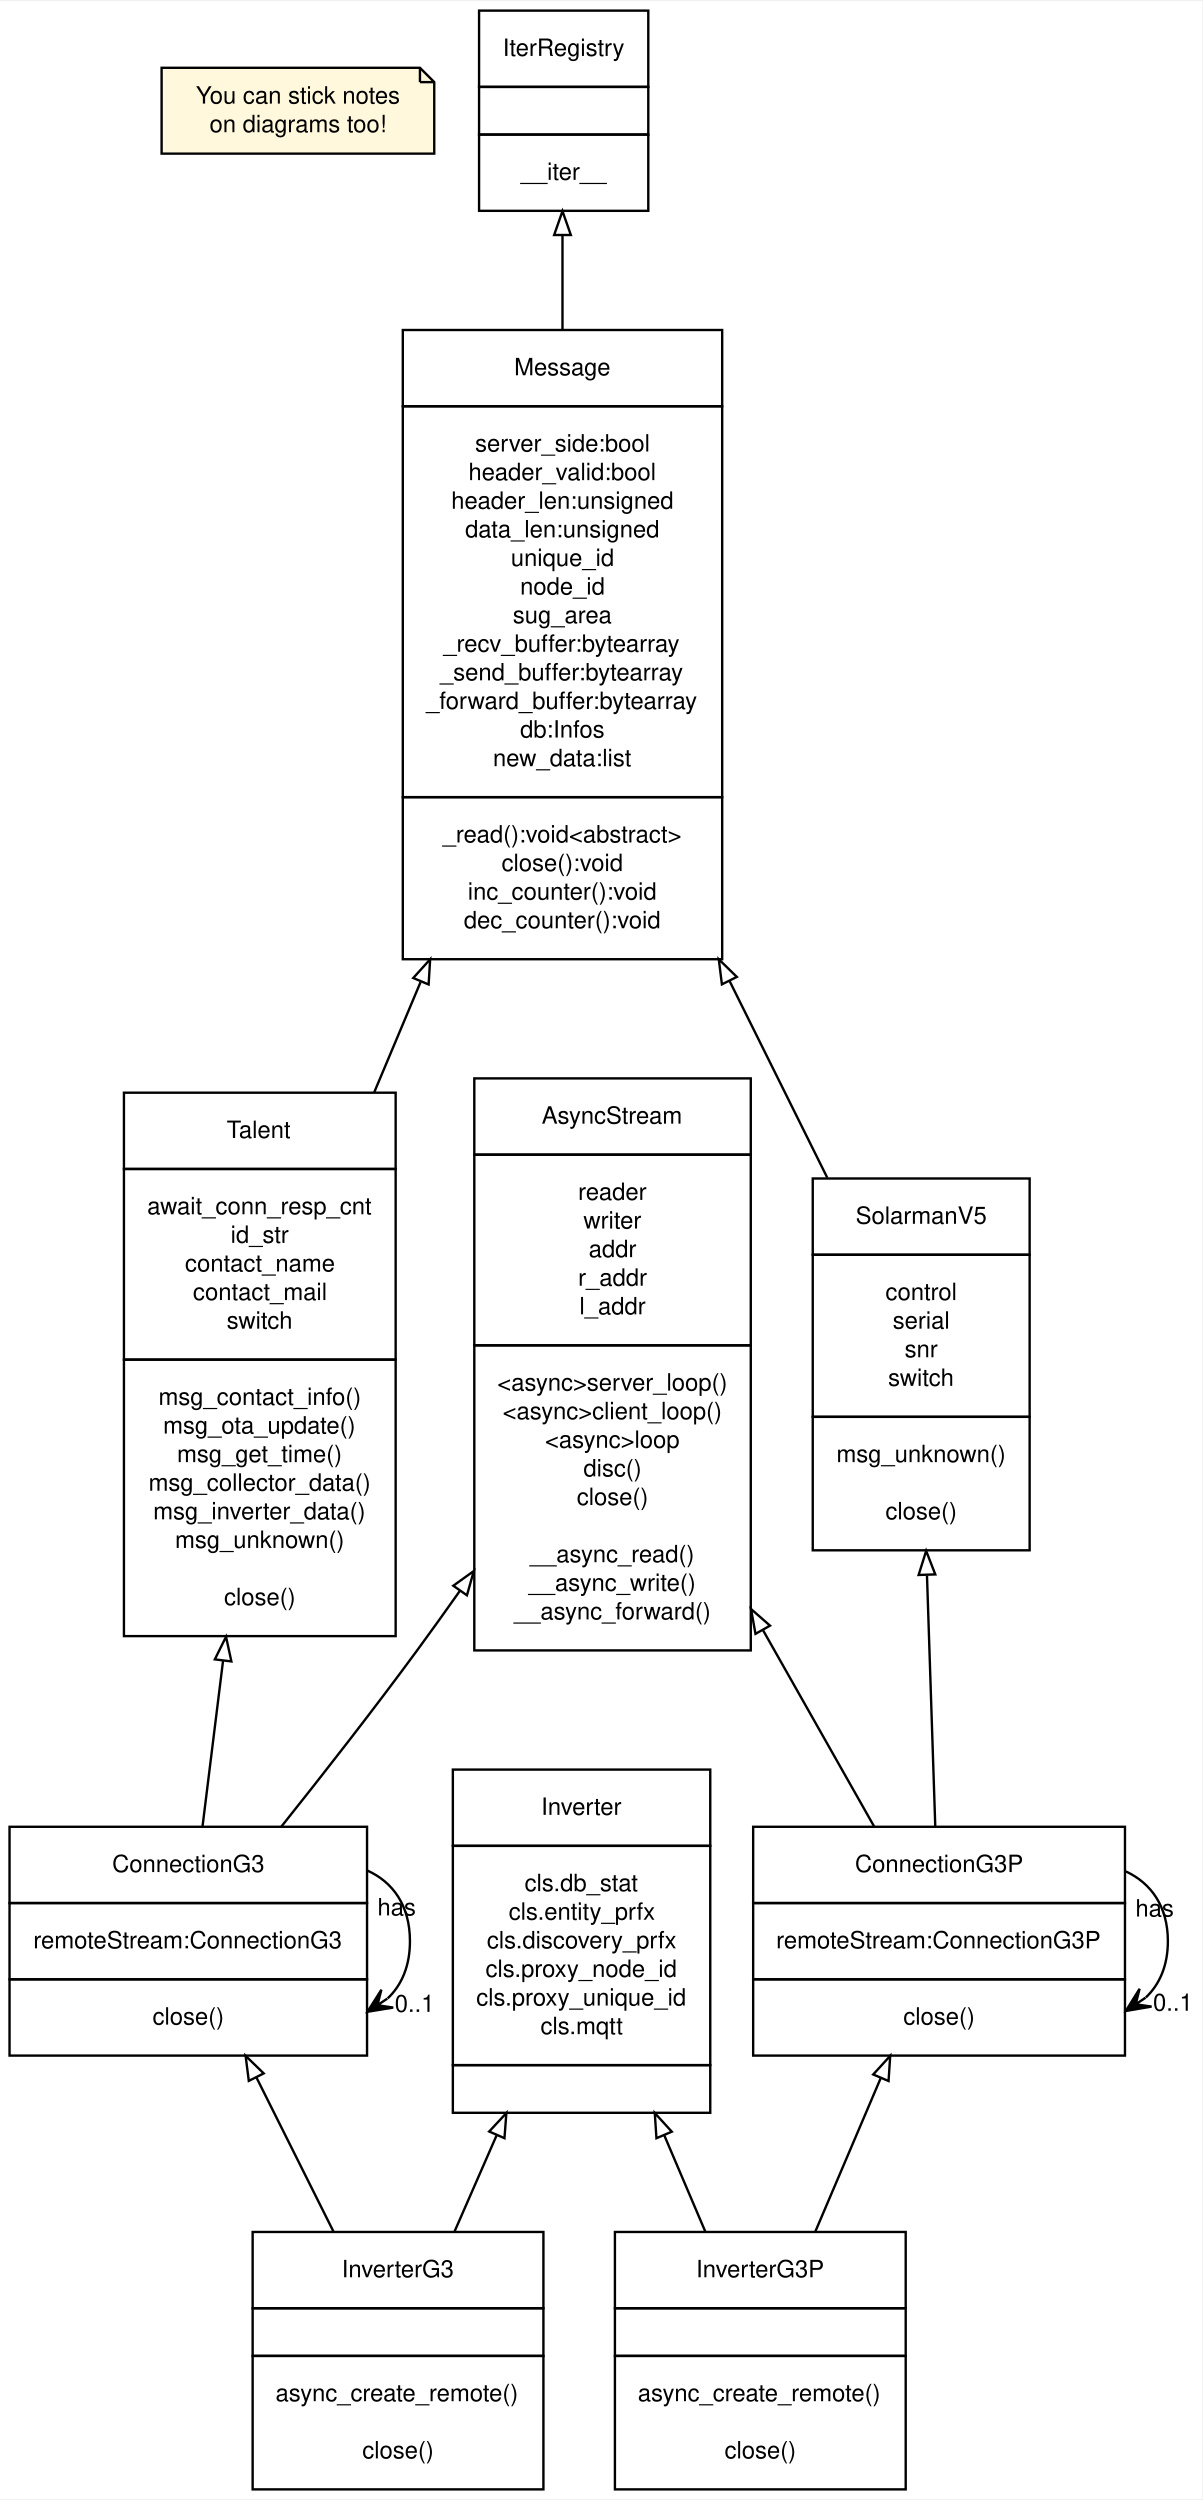
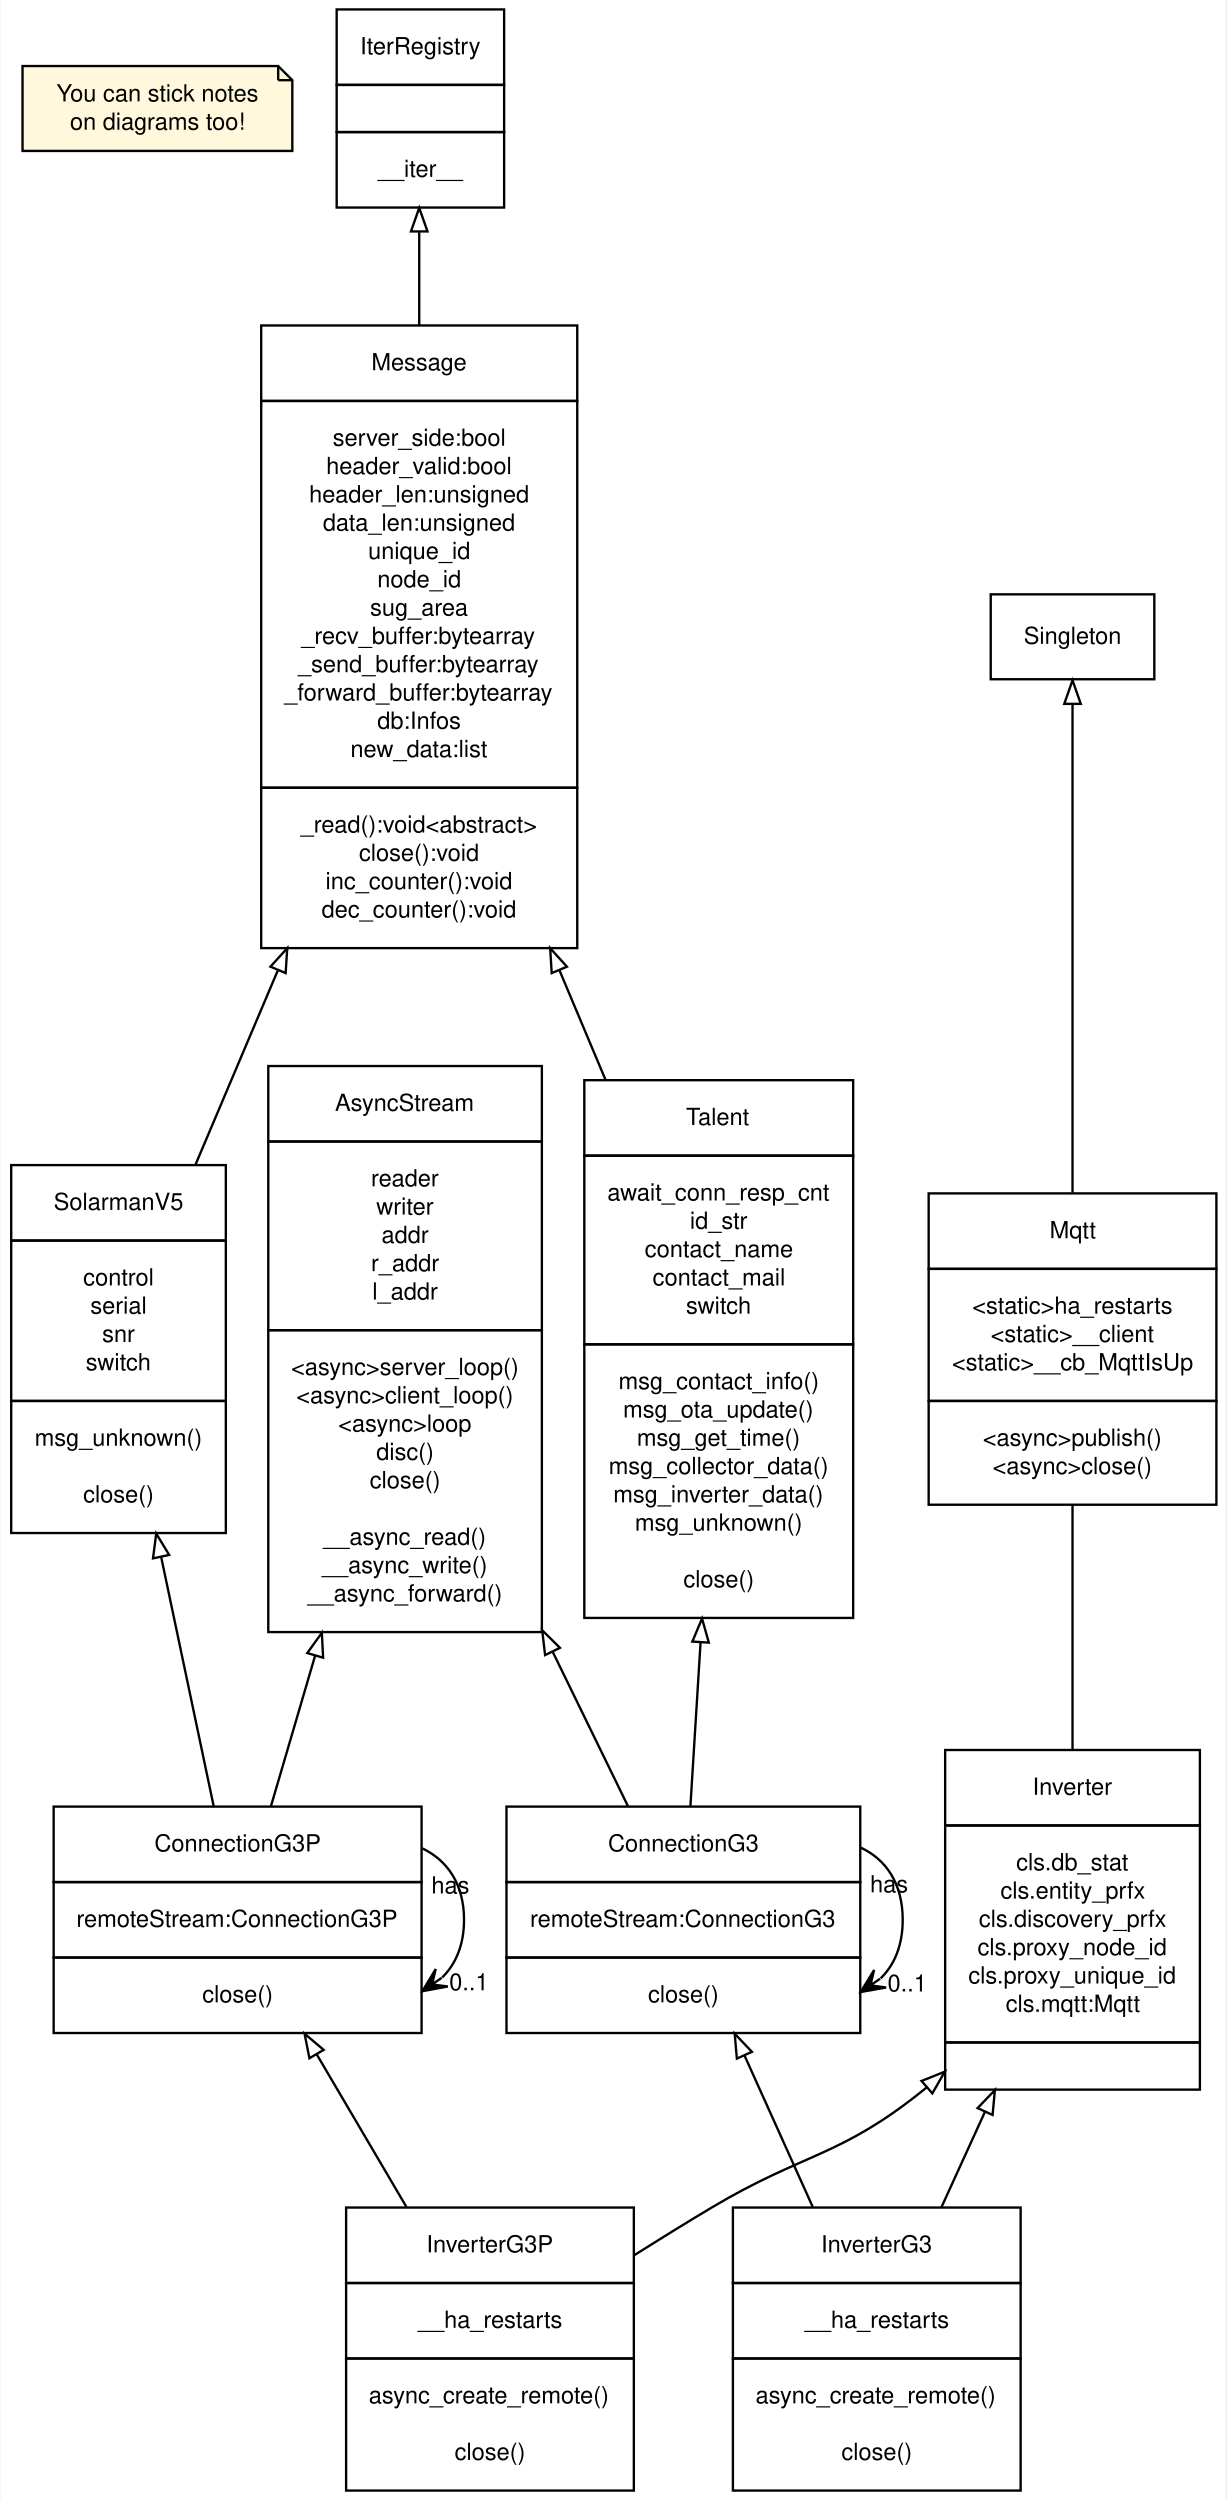
- <svg xmlns="http://www.w3.org/2000/svg" width="504pt" height="1048pt" viewBox="0.00 0.00 504.44 1048.00">
-   <g id="graph0" class="graph" transform="scale(1 1) rotate(0) translate(4 1044)">
-     <polygon fill="#ffffff" stroke="transparent" points="-4,4 -4,-1044 500.444,-1044 500.444,4 -4,4" />
+ <svg xmlns="http://www.w3.org/2000/svg" width="520pt" height="1060pt" viewBox="0.00 0.00 519.50 1060.00">
+   <g id="graph0" class="graph" transform="scale(1 1) rotate(0) translate(4 1056)">
+     <polygon fill="#ffffff" stroke="transparent" points="-4,4 -4,-1056 515.5,-1056 515.5,4 -4,4" />
    <g id="node1" class="node">
-       <polygon fill="#fff8dc" stroke="#000000" points="172.196,-1016 63.804,-1016 63.804,-980 178.196,-980 178.196,-1010 172.196,-1016" />
-       <polyline fill="none" stroke="#000000" points="172.196,-1016 172.196,-1010 " />
-       <polyline fill="none" stroke="#000000" points="178.196,-1010 172.196,-1010 " />
-       <text text-anchor="middle" x="121" y="-1001" font-family="Helvetica,sans-Serif" font-size="10.00" fill="#000000">You can stick notes</text>
-       <text text-anchor="middle" x="121" y="-989" font-family="Helvetica,sans-Serif" font-size="10.00" fill="#000000">on diagrams too!</text>
+       <polygon fill="#fff8dc" stroke="#000000" points="113.696,-1028 5.304,-1028 5.304,-992 119.696,-992 119.696,-1022 113.696,-1028" />
+       <polyline fill="none" stroke="#000000" points="113.696,-1028 113.696,-1022 " />
+       <polyline fill="none" stroke="#000000" points="119.696,-1022 113.696,-1022 " />
+       <text text-anchor="middle" x="62.5" y="-1013" font-family="Helvetica,sans-Serif" font-size="10.00" fill="#000000">You can stick notes</text>
+       <text text-anchor="middle" x="62.5" y="-1001" font-family="Helvetica,sans-Serif" font-size="10.00" fill="#000000">on diagrams too!</text>
    </g>
    <g id="node2" class="node">
-       <polygon fill="none" stroke="#000000" points="197,-1008 197,-1040 268,-1040 268,-1008 197,-1008" />
-       <text text-anchor="start" x="206.945" y="-1021" font-family="Helvetica,sans-Serif" font-size="10.00" fill="#000000">IterRegistry</text>
-       <polygon fill="none" stroke="#000000" points="197,-988 197,-1008 268,-1008 268,-988 197,-988" />
-       <polygon fill="none" stroke="#000000" points="197,-956 197,-988 268,-988 268,-956 197,-956" />
-       <text text-anchor="start" x="214.439" y="-969" font-family="Helvetica,sans-Serif" font-size="10.00" fill="#000000">__iter__</text>
+       <polygon fill="none" stroke="#000000" points="485.182,-804 415.818,-804 415.818,-768 485.182,-768 485.182,-804" />
+       <text text-anchor="middle" x="450.5" y="-783" font-family="Helvetica,sans-Serif" font-size="10.00" fill="#000000">Singleton</text>
    </g>
    <g id="node3" class="node">
-       <polygon fill="none" stroke="#000000" points="165,-874 165,-906 299,-906 299,-874 165,-874" />
-       <text text-anchor="start" x="211.718" y="-887" font-family="Helvetica,sans-Serif" font-size="10.00" fill="#000000">Message</text>
-       <polygon fill="none" stroke="#000000" points="165,-710 165,-874 299,-874 299,-710 165,-710" />
-       <text text-anchor="start" x="195.327" y="-855" font-family="Helvetica,sans-Serif" font-size="10.00" fill="#000000">server_side:bool</text>
-       <text text-anchor="start" x="192.543" y="-843" font-family="Helvetica,sans-Serif" font-size="10.00" fill="#000000">header_valid:bool</text>
-       <text text-anchor="start" x="185.314" y="-831" font-family="Helvetica,sans-Serif" font-size="10.00" fill="#000000">header_len:unsigned</text>
-       <text text-anchor="start" x="191.148" y="-819" font-family="Helvetica,sans-Serif" font-size="10.00" fill="#000000">data_len:unsigned</text>
-       <text text-anchor="start" x="210.325" y="-807" font-family="Helvetica,sans-Serif" font-size="10.00" fill="#000000">unique_id</text>
-       <text text-anchor="start" x="214.214" y="-795" font-family="Helvetica,sans-Serif" font-size="10.00" fill="#000000">node_id</text>
-       <text text-anchor="start" x="211.159" y="-783" font-family="Helvetica,sans-Serif" font-size="10.00" fill="#000000">sug_area</text>
-       <text text-anchor="start" x="181.989" y="-771" font-family="Helvetica,sans-Serif" font-size="10.00" fill="#000000">_recv_buffer:bytearray</text>
-       <text text-anchor="start" x="180.595" y="-759" font-family="Helvetica,sans-Serif" font-size="10.00" fill="#000000">_send_buffer:bytearray</text>
-       <text text-anchor="start" x="174.767" y="-747" font-family="Helvetica,sans-Serif" font-size="10.00" fill="#000000">_forward_buffer:bytearray</text>
-       <text text-anchor="start" x="214.214" y="-735" font-family="Helvetica,sans-Serif" font-size="10.00" fill="#000000">db:Infos</text>
-       <text text-anchor="start" x="202.826" y="-723" font-family="Helvetica,sans-Serif" font-size="10.00" fill="#000000">new_data:list</text>
-       <polygon fill="none" stroke="#000000" points="165,-642 165,-710 299,-710 299,-642 165,-642" />
-       <text text-anchor="start" x="181.709" y="-691" font-family="Helvetica,sans-Serif" font-size="10.00" fill="#000000">_read():void&lt;abstract&gt;</text>
-       <text text-anchor="start" x="206.445" y="-679" font-family="Helvetica,sans-Serif" font-size="10.00" fill="#000000">close():void</text>
-       <text text-anchor="start" x="192.273" y="-667" font-family="Helvetica,sans-Serif" font-size="10.00" fill="#000000">inc_counter():void</text>
-       <text text-anchor="start" x="190.602" y="-655" font-family="Helvetica,sans-Serif" font-size="10.00" fill="#000000">dec_counter():void</text>
+       <polygon fill="none" stroke="#000000" points="389.5,-518 389.5,-550 511.5,-550 511.5,-518 389.5,-518" />
+       <text text-anchor="start" x="440.777" y="-531" font-family="Helvetica,sans-Serif" font-size="10.00" fill="#000000">Mqtt</text>
+       <polygon fill="none" stroke="#000000" points="389.5,-462 389.5,-518 511.5,-518 511.5,-462 389.5,-462" />
+       <text text-anchor="start" x="407.988" y="-499" font-family="Helvetica,sans-Serif" font-size="10.00" fill="#000000">&lt;static&gt;ha_restarts</text>
+       <text text-anchor="start" x="415.767" y="-487" font-family="Helvetica,sans-Serif" font-size="10.00" fill="#000000">&lt;static&gt;__client</text>
+       <text text-anchor="start" x="399.373" y="-475" font-family="Helvetica,sans-Serif" font-size="10.00" fill="#000000">&lt;static&gt;__cb_MqttIsUp</text>
+       <polygon fill="none" stroke="#000000" points="389.5,-418 389.5,-462 511.5,-462 511.5,-418 389.5,-418" />
+       <text text-anchor="start" x="412.436" y="-443" font-family="Helvetica,sans-Serif" font-size="10.00" fill="#000000">&lt;async&gt;publish()</text>
+       <text text-anchor="start" x="416.604" y="-431" font-family="Helvetica,sans-Serif" font-size="10.00" fill="#000000">&lt;async&gt;close()</text>
    </g>
    <g id="edge1" class="edge">
-       <path fill="none" stroke="#000000" d="M232,-945.579C232,-933.462 232,-920.032 232,-906.176" />
-       <polygon fill="none" stroke="#000000" points="228.5,-945.867 232,-955.867 235.5,-945.867 228.5,-945.867" />
+       <path fill="none" stroke="#000000" d="M450.5,-757.463C450.5,-710.329 450.5,-615.001 450.5,-550.315" />
+       <polygon fill="none" stroke="#000000" points="447,-757.563 450.5,-767.563 454,-757.563 447,-757.563" />
+     </g>
+     <g id="node11" class="node">
+       <polygon fill="none" stroke="#000000" points="396.5,-282 396.5,-314 504.5,-314 504.5,-282 396.5,-282" />
+       <text text-anchor="start" x="433.553" y="-295" font-family="Helvetica,sans-Serif" font-size="10.00" fill="#000000">Inverter</text>
+       <polygon fill="none" stroke="#000000" points="396.5,-190 396.5,-282 504.5,-282 504.5,-190 396.5,-190" />
+       <text text-anchor="start" x="426.604" y="-263" font-family="Helvetica,sans-Serif" font-size="10.00" fill="#000000">cls.db_stat</text>
+       <text text-anchor="start" x="419.94" y="-251" font-family="Helvetica,sans-Serif" font-size="10.00" fill="#000000">cls.entity_prfx</text>
+       <text text-anchor="start" x="410.776" y="-239" font-family="Helvetica,sans-Serif" font-size="10.00" fill="#000000">cls.discovery_prfx</text>
+       <text text-anchor="start" x="410.212" y="-227" font-family="Helvetica,sans-Serif" font-size="10.00" fill="#000000">cls.proxy_node_id</text>
+       <text text-anchor="start" x="406.322" y="-215" font-family="Helvetica,sans-Serif" font-size="10.00" fill="#000000">cls.proxy_unique_id</text>
+       <text text-anchor="start" x="422.166" y="-203" font-family="Helvetica,sans-Serif" font-size="10.00" fill="#000000">cls.mqtt:Mqtt</text>
+       <polygon fill="none" stroke="#000000" points="396.5,-170 396.5,-190 504.5,-190 504.5,-170 396.5,-170" />
+     </g>
+     <g id="edge11" class="edge">
+       <path fill="none" stroke="#000000" d="M450.5,-417.872C450.5,-385.825 450.5,-347.262 450.5,-314.423" />
    </g>
    <g id="node4" class="node">
-       <polygon fill="none" stroke="#000000" points="48,-554 48,-586 162,-586 162,-554 48,-554" />
-       <text text-anchor="start" x="91.108" y="-567" font-family="Helvetica,sans-Serif" font-size="10.00" fill="#000000">Talent</text>
-       <polygon fill="none" stroke="#000000" points="48,-474 48,-554 162,-554 162,-474 48,-474" />
-       <text text-anchor="start" x="57.763" y="-535" font-family="Helvetica,sans-Serif" font-size="10.00" fill="#000000">await_conn_resp_cnt</text>
-       <text text-anchor="start" x="92.778" y="-523" font-family="Helvetica,sans-Serif" font-size="10.00" fill="#000000">id_str</text>
-       <text text-anchor="start" x="73.6" y="-511" font-family="Helvetica,sans-Serif" font-size="10.00" fill="#000000">contact_name</text>
-       <text text-anchor="start" x="76.94" y="-499" font-family="Helvetica,sans-Serif" font-size="10.00" fill="#000000">contact_mail</text>
-       <text text-anchor="start" x="91.112" y="-487" font-family="Helvetica,sans-Serif" font-size="10.00" fill="#000000">switch</text>
-       <polygon fill="none" stroke="#000000" points="48,-358 48,-474 162,-474 162,-358 48,-358" />
-       <text text-anchor="start" x="62.492" y="-455" font-family="Helvetica,sans-Serif" font-size="10.00" fill="#000000">msg_contact_info()</text>
-       <text text-anchor="start" x="64.433" y="-443" font-family="Helvetica,sans-Serif" font-size="10.00" fill="#000000">msg_ota_update()</text>
-       <text text-anchor="start" x="70.276" y="-431" font-family="Helvetica,sans-Serif" font-size="10.00" fill="#000000">msg_get_time()</text>
-       <text text-anchor="start" x="58.328" y="-419" font-family="Helvetica,sans-Serif" font-size="10.00" fill="#000000">msg_collector_data()</text>
-       <text text-anchor="start" x="60.273" y="-407" font-family="Helvetica,sans-Serif" font-size="10.00" fill="#000000">msg_inverter_data()</text>
-       <text text-anchor="start" x="69.441" y="-395" font-family="Helvetica,sans-Serif" font-size="10.00" fill="#000000">msg_unknown()</text>
-       <text text-anchor="start" x="90.002" y="-371" font-family="Helvetica,sans-Serif" font-size="10.00" fill="#000000">close()</text>
+       <polygon fill="none" stroke="#000000" points="138.5,-1020 138.5,-1052 209.5,-1052 209.5,-1020 138.5,-1020" />
+       <text text-anchor="start" x="148.445" y="-1033" font-family="Helvetica,sans-Serif" font-size="10.00" fill="#000000">IterRegistry</text>
+       <polygon fill="none" stroke="#000000" points="138.5,-1000 138.5,-1020 209.5,-1020 209.5,-1000 138.5,-1000" />
+       <polygon fill="none" stroke="#000000" points="138.5,-968 138.5,-1000 209.5,-1000 209.5,-968 138.5,-968" />
+       <text text-anchor="start" x="155.939" y="-981" font-family="Helvetica,sans-Serif" font-size="10.00" fill="#000000">__iter__</text>
+     </g>
+     <g id="node5" class="node">
+       <polygon fill="none" stroke="#000000" points="106.5,-886 106.5,-918 240.5,-918 240.5,-886 106.5,-886" />
+       <text text-anchor="start" x="153.218" y="-899" font-family="Helvetica,sans-Serif" font-size="10.00" fill="#000000">Message</text>
+       <polygon fill="none" stroke="#000000" points="106.5,-722 106.5,-886 240.5,-886 240.5,-722 106.5,-722" />
+       <text text-anchor="start" x="136.827" y="-867" font-family="Helvetica,sans-Serif" font-size="10.00" fill="#000000">server_side:bool</text>
+       <text text-anchor="start" x="134.043" y="-855" font-family="Helvetica,sans-Serif" font-size="10.00" fill="#000000">header_valid:bool</text>
+       <text text-anchor="start" x="126.814" y="-843" font-family="Helvetica,sans-Serif" font-size="10.00" fill="#000000">header_len:unsigned</text>
+       <text text-anchor="start" x="132.648" y="-831" font-family="Helvetica,sans-Serif" font-size="10.00" fill="#000000">data_len:unsigned</text>
+       <text text-anchor="start" x="151.825" y="-819" font-family="Helvetica,sans-Serif" font-size="10.00" fill="#000000">unique_id</text>
+       <text text-anchor="start" x="155.714" y="-807" font-family="Helvetica,sans-Serif" font-size="10.00" fill="#000000">node_id</text>
+       <text text-anchor="start" x="152.659" y="-795" font-family="Helvetica,sans-Serif" font-size="10.00" fill="#000000">sug_area</text>
+       <text text-anchor="start" x="123.489" y="-783" font-family="Helvetica,sans-Serif" font-size="10.00" fill="#000000">_recv_buffer:bytearray</text>
+       <text text-anchor="start" x="122.094" y="-771" font-family="Helvetica,sans-Serif" font-size="10.00" fill="#000000">_send_buffer:bytearray</text>
+       <text text-anchor="start" x="116.266" y="-759" font-family="Helvetica,sans-Serif" font-size="10.00" fill="#000000">_forward_buffer:bytearray</text>
+       <text text-anchor="start" x="155.714" y="-747" font-family="Helvetica,sans-Serif" font-size="10.00" fill="#000000">db:Infos</text>
+       <text text-anchor="start" x="144.326" y="-735" font-family="Helvetica,sans-Serif" font-size="10.00" fill="#000000">new_data:list</text>
+       <polygon fill="none" stroke="#000000" points="106.5,-654 106.5,-722 240.5,-722 240.5,-654 106.5,-654" />
+       <text text-anchor="start" x="123.21" y="-703" font-family="Helvetica,sans-Serif" font-size="10.00" fill="#000000">_read():void&lt;abstract&gt;</text>
+       <text text-anchor="start" x="147.945" y="-691" font-family="Helvetica,sans-Serif" font-size="10.00" fill="#000000">close():void</text>
+       <text text-anchor="start" x="133.773" y="-679" font-family="Helvetica,sans-Serif" font-size="10.00" fill="#000000">inc_counter():void</text>
+       <text text-anchor="start" x="132.102" y="-667" font-family="Helvetica,sans-Serif" font-size="10.00" fill="#000000">dec_counter():void</text>
    </g>
    <g id="edge2" class="edge">
-       <path fill="none" stroke="#000000" d="M172.442,-632.374C165.94,-616.913 159.383,-601.321 153.045,-586.248" />
-       <polygon fill="none" stroke="#000000" points="169.378,-634.116 176.481,-641.978 175.831,-631.403 169.378,-634.116" />
-     </g>
-     <g id="node5" class="node">
-       <polygon fill="none" stroke="#000000" points="337,-518 337,-550 428,-550 428,-518 337,-518" />
-       <text text-anchor="start" x="354.995" y="-531" font-family="Helvetica,sans-Serif" font-size="10.00" fill="#000000">SolarmanV5</text>
-       <polygon fill="none" stroke="#000000" points="337,-450 337,-518 428,-518 428,-450 337,-450" />
-       <text text-anchor="start" x="367.498" y="-499" font-family="Helvetica,sans-Serif" font-size="10.00" fill="#000000">control</text>
-       <text text-anchor="start" x="370.558" y="-487" font-family="Helvetica,sans-Serif" font-size="10.00" fill="#000000">serial</text>
-       <text text-anchor="start" x="375.556" y="-475" font-family="Helvetica,sans-Serif" font-size="10.00" fill="#000000">snr</text>
-       <text text-anchor="start" x="368.612" y="-463" font-family="Helvetica,sans-Serif" font-size="10.00" fill="#000000">switch</text>
-       <polygon fill="none" stroke="#000000" points="337,-394 337,-450 428,-450 428,-394 337,-394" />
-       <text text-anchor="start" x="346.94" y="-431" font-family="Helvetica,sans-Serif" font-size="10.00" fill="#000000">msg_unknown()</text>
-       <text text-anchor="start" x="367.502" y="-407" font-family="Helvetica,sans-Serif" font-size="10.00" fill="#000000">close()</text>
+       <path fill="none" stroke="#000000" d="M173.5,-957.579C173.5,-945.462 173.5,-932.032 173.5,-918.176" />
+       <polygon fill="none" stroke="#000000" points="170,-957.867 173.5,-967.867 177,-957.867 170,-957.867" />
+     </g>
+     <g id="node6" class="node">
+       <polygon fill="none" stroke="#000000" points="243.5,-566 243.5,-598 357.5,-598 357.5,-566 243.5,-566" />
+       <text text-anchor="start" x="286.608" y="-579" font-family="Helvetica,sans-Serif" font-size="10.00" fill="#000000">Talent</text>
+       <polygon fill="none" stroke="#000000" points="243.5,-486 243.5,-566 357.5,-566 357.5,-486 243.5,-486" />
+       <text text-anchor="start" x="253.263" y="-547" font-family="Helvetica,sans-Serif" font-size="10.00" fill="#000000">await_conn_resp_cnt</text>
+       <text text-anchor="start" x="288.277" y="-535" font-family="Helvetica,sans-Serif" font-size="10.00" fill="#000000">id_str</text>
+       <text text-anchor="start" x="269.1" y="-523" font-family="Helvetica,sans-Serif" font-size="10.00" fill="#000000">contact_name</text>
+       <text text-anchor="start" x="272.44" y="-511" font-family="Helvetica,sans-Serif" font-size="10.00" fill="#000000">contact_mail</text>
+       <text text-anchor="start" x="286.612" y="-499" font-family="Helvetica,sans-Serif" font-size="10.00" fill="#000000">switch</text>
+       <polygon fill="none" stroke="#000000" points="243.5,-370 243.5,-486 357.5,-486 357.5,-370 243.5,-370" />
+       <text text-anchor="start" x="257.993" y="-467" font-family="Helvetica,sans-Serif" font-size="10.00" fill="#000000">msg_contact_info()</text>
+       <text text-anchor="start" x="259.933" y="-455" font-family="Helvetica,sans-Serif" font-size="10.00" fill="#000000">msg_ota_update()</text>
+       <text text-anchor="start" x="265.776" y="-443" font-family="Helvetica,sans-Serif" font-size="10.00" fill="#000000">msg_get_time()</text>
+       <text text-anchor="start" x="253.828" y="-431" font-family="Helvetica,sans-Serif" font-size="10.00" fill="#000000">msg_collector_data()</text>
+       <text text-anchor="start" x="255.774" y="-419" font-family="Helvetica,sans-Serif" font-size="10.00" fill="#000000">msg_inverter_data()</text>
+       <text text-anchor="start" x="264.94" y="-407" font-family="Helvetica,sans-Serif" font-size="10.00" fill="#000000">msg_unknown()</text>
+       <text text-anchor="start" x="285.502" y="-383" font-family="Helvetica,sans-Serif" font-size="10.00" fill="#000000">close()</text>
    </g>
    <g id="edge3" class="edge">
-       <path fill="none" stroke="#000000" d="M302.137,-632.791C316.224,-604.43 330.54,-575.606 343.087,-550.344" />
-       <polygon fill="none" stroke="#000000" points="298.888,-631.465 297.574,-641.978 305.157,-634.579 298.888,-631.465" />
-     </g>
-     <g id="node6" class="node">
-       <polygon fill="none" stroke="#000000" points="0,-246 0,-278 150,-278 150,-246 0,-246" />
-       <text text-anchor="start" x="43.045" y="-259" font-family="Helvetica,sans-Serif" font-size="10.00" fill="#000000">ConnectionG3</text>
-       <polygon fill="none" stroke="#000000" points="0,-214 0,-246 150,-246 150,-214 0,-214" />
-       <text text-anchor="start" x="9.987" y="-227" font-family="Helvetica,sans-Serif" font-size="10.00" fill="#000000">remoteStream:ConnectionG3</text>
-       <polygon fill="none" stroke="#000000" points="0,-182 0,-214 150,-214 150,-182 0,-182" />
-       <text text-anchor="start" x="60.002" y="-195" font-family="Helvetica,sans-Serif" font-size="10.00" fill="#000000">close()</text>
+       <path fill="none" stroke="#000000" d="M233.058,-644.374C239.56,-628.913 246.117,-613.321 252.455,-598.248" />
+       <polygon fill="none" stroke="#000000" points="229.669,-643.403 229.019,-653.978 236.122,-646.116 229.669,-643.403" />
+     </g>
+     <g id="node7" class="node">
+       <polygon fill="none" stroke="#000000" points=".5,-530 .5,-562 91.5,-562 91.5,-530 .5,-530" />
+       <text text-anchor="start" x="18.495" y="-543" font-family="Helvetica,sans-Serif" font-size="10.00" fill="#000000">SolarmanV5</text>
+       <polygon fill="none" stroke="#000000" points=".5,-462 .5,-530 91.5,-530 91.5,-462 .5,-462" />
+       <text text-anchor="start" x="30.998" y="-511" font-family="Helvetica,sans-Serif" font-size="10.00" fill="#000000">control</text>
+       <text text-anchor="start" x="34.057" y="-499" font-family="Helvetica,sans-Serif" font-size="10.00" fill="#000000">serial</text>
+       <text text-anchor="start" x="39.056" y="-487" font-family="Helvetica,sans-Serif" font-size="10.00" fill="#000000">snr</text>
+       <text text-anchor="start" x="32.112" y="-475" font-family="Helvetica,sans-Serif" font-size="10.00" fill="#000000">switch</text>
+       <polygon fill="none" stroke="#000000" points=".5,-406 .5,-462 91.5,-462 91.5,-406 .5,-406" />
+       <text text-anchor="start" x="10.441" y="-443" font-family="Helvetica,sans-Serif" font-size="10.00" fill="#000000">msg_unknown()</text>
+       <text text-anchor="start" x="31.003" y="-419" font-family="Helvetica,sans-Serif" font-size="10.00" fill="#000000">close()</text>
    </g>
    <g id="edge4" class="edge">
-       <path fill="none" stroke="#000000" d="M89.571,-347.541C86.515,-322.884 83.482,-298.42 80.981,-278.246" />
-       <polygon fill="none" stroke="#000000" points="86.131,-348.239 90.835,-357.732 93.078,-347.378 86.131,-348.239" />
-     </g>
-     <g id="node7" class="node">
-       <polygon fill="none" stroke="#000000" points="312,-246 312,-278 468,-278 468,-246 312,-246" />
-       <text text-anchor="start" x="354.711" y="-259" font-family="Helvetica,sans-Serif" font-size="10.00" fill="#000000">ConnectionG3P</text>
-       <polygon fill="none" stroke="#000000" points="312,-214 312,-246 468,-246 468,-214 312,-214" />
-       <text text-anchor="start" x="321.652" y="-227" font-family="Helvetica,sans-Serif" font-size="10.00" fill="#000000">remoteStream:ConnectionG3P</text>
-       <polygon fill="none" stroke="#000000" points="312,-182 312,-214 468,-214 468,-182 312,-182" />
-       <text text-anchor="start" x="375.002" y="-195" font-family="Helvetica,sans-Serif" font-size="10.00" fill="#000000">close()</text>
+       <path fill="none" stroke="#000000" d="M113.494,-644.423C101.523,-616.18 89.366,-587.496 78.706,-562.344" />
+       <polygon fill="none" stroke="#000000" points="110.419,-646.136 117.543,-653.978 116.864,-643.405 110.419,-646.136" />
+     </g>
+     <g id="node8" class="node">
+       <polygon fill="none" stroke="#000000" points="210.5,-258 210.5,-290 360.5,-290 360.5,-258 210.5,-258" />
+       <text text-anchor="start" x="253.546" y="-271" font-family="Helvetica,sans-Serif" font-size="10.00" fill="#000000">ConnectionG3</text>
+       <polygon fill="none" stroke="#000000" points="210.5,-226 210.5,-258 360.5,-258 360.5,-226 210.5,-226" />
+       <text text-anchor="start" x="220.487" y="-239" font-family="Helvetica,sans-Serif" font-size="10.00" fill="#000000">remoteStream:ConnectionG3</text>
+       <polygon fill="none" stroke="#000000" points="210.5,-194 210.5,-226 360.5,-226 360.5,-194 210.5,-194" />
+       <text text-anchor="start" x="270.502" y="-207" font-family="Helvetica,sans-Serif" font-size="10.00" fill="#000000">close()</text>
    </g>
    <g id="edge5" class="edge">
-       <path fill="none" stroke="#000000" d="M384.931,-383.347C386.108,-347.728 387.419,-308.072 388.413,-278.012" />
-       <polygon fill="none" stroke="#000000" points="381.419,-383.654 384.586,-393.764 388.415,-383.885 381.419,-383.654" />
-     </g>
-     <g id="edge11" class="edge">
-       <path fill="none" stroke="#000000" d="M150.168,-259.614C160.839,-254.825 168,-244.953 168,-230 168,-219.486 164.46,-211.484 158.649,-205.995" />
-       <polygon fill="#000000" stroke="#000000" points="150.168,-200.386 160.992,-202.15 154.339,-203.144 158.509,-205.903 158.509,-205.903 158.509,-205.903 154.339,-203.144 156.026,-209.656 150.168,-200.386 150.168,-200.386" />
-       <text text-anchor="middle" x="169.95" y="-200.336" font-family="Helvetica,sans-Serif" font-size="10.00" fill="#000000">0..1</text>
-       <text text-anchor="middle" x="162.426" y="-240.811" font-family="Helvetica,sans-Serif" font-size="10.00" fill="#000000">has</text>
+       <path fill="none" stroke="#000000" d="M292.786,-359.541C291.257,-334.884 289.741,-310.42 288.49,-290.246" />
+       <polygon fill="none" stroke="#000000" points="289.305,-359.968 293.417,-369.732 296.292,-359.535 289.305,-359.968" />
+     </g>
+     <g id="node9" class="node">
+       <polygon fill="none" stroke="#000000" points="18.5,-258 18.5,-290 174.5,-290 174.5,-258 18.5,-258" />
+       <text text-anchor="start" x="61.211" y="-271" font-family="Helvetica,sans-Serif" font-size="10.00" fill="#000000">ConnectionG3P</text>
+       <polygon fill="none" stroke="#000000" points="18.5,-226 18.5,-258 174.5,-258 174.5,-226 18.5,-226" />
+       <text text-anchor="start" x="28.152" y="-239" font-family="Helvetica,sans-Serif" font-size="10.00" fill="#000000">remoteStream:ConnectionG3P</text>
+       <polygon fill="none" stroke="#000000" points="18.5,-194 18.5,-226 174.5,-226 174.5,-194 18.5,-194" />
+       <text text-anchor="start" x="81.502" y="-207" font-family="Helvetica,sans-Serif" font-size="10.00" fill="#000000">close()</text>
+     </g>
+     <g id="edge6" class="edge">
+       <path fill="none" stroke="#000000" d="M64.087,-395.805C71.618,-360.068 80.019,-320.202 86.382,-290.012" />
+       <polygon fill="none" stroke="#000000" points="60.625,-395.257 61.988,-405.764 67.475,-396.7 60.625,-395.257" />
+     </g>
+     <g id="edge13" class="edge">
+       <path fill="none" stroke="#000000" d="M360.668,-272.624C371.339,-267.671 378.5,-257.463 378.5,-242 378.5,-231.128 374.96,-222.853 369.149,-217.177" />
+       <polygon fill="#000000" stroke="#000000" points="360.668,-211.376 371.463,-213.308 364.795,-214.199 368.922,-217.022 368.922,-217.022 368.922,-217.022 364.795,-214.199 366.382,-220.736 360.668,-211.376 360.668,-211.376" />
+       <text text-anchor="middle" x="380.401" y="-211.633" font-family="Helvetica,sans-Serif" font-size="10.00" fill="#000000">0..1</text>
+       <text text-anchor="middle" x="372.707" y="-253.653" font-family="Helvetica,sans-Serif" font-size="10.00" fill="#000000">has</text>
+     </g>
+     <g id="node12" class="node">
+       <polygon fill="none" stroke="#000000" points="306.5,-88 306.5,-120 428.5,-120 428.5,-88 306.5,-88" />
+       <text text-anchor="start" x="343.885" y="-101" font-family="Helvetica,sans-Serif" font-size="10.00" fill="#000000">InverterG3</text>
+       <polygon fill="none" stroke="#000000" points="306.5,-56 306.5,-88 428.5,-88 428.5,-56 306.5,-56" />
+       <text text-anchor="start" x="336.935" y="-69" font-family="Helvetica,sans-Serif" font-size="10.00" fill="#000000">__ha_restarts</text>
+       <polygon fill="none" stroke="#000000" points="306.5,0 306.5,-56 428.5,-56 428.5,0 306.5,0" />
+       <text text-anchor="start" x="316.103" y="-37" font-family="Helvetica,sans-Serif" font-size="10.00" fill="#000000">async_create_remote()</text>
+       <text text-anchor="start" x="352.502" y="-13" font-family="Helvetica,sans-Serif" font-size="10.00" fill="#000000">close()</text>
+     </g>
+     <g id="edge12" class="edge">
+       <path fill="none" stroke="#000000" d="M311.404,-184.505C320.625,-164.039 331.03,-140.945 340.353,-120.254" />
+       <polygon fill="none" stroke="#000000" points="308.176,-183.15 307.259,-193.705 314.558,-186.026 308.176,-183.15" />
+     </g>
+     <g id="edge15" class="edge">
+       <path fill="none" stroke="#000000" d="M174.847,-272.274C185.444,-267.199 192.5,-257.107 192.5,-242 192.5,-231.378 189.012,-223.235 183.257,-217.572" />
+       <polygon fill="#000000" stroke="#000000" points="174.847,-211.726 185.627,-213.739 178.952,-214.58 183.058,-217.434 183.058,-217.434 183.058,-217.434 178.952,-214.58 180.489,-221.129 174.847,-211.726 174.847,-211.726" />
+       <text text-anchor="middle" x="194.555" y="-212.132" font-family="Helvetica,sans-Serif" font-size="10.00" fill="#000000">0..1</text>
+       <text text-anchor="middle" x="186.717" y="-253.177" font-family="Helvetica,sans-Serif" font-size="10.00" fill="#000000">has</text>
+     </g>
+     <g id="node13" class="node">
+       <polygon fill="none" stroke="#000000" points="142.5,-88 142.5,-120 264.5,-120 264.5,-88 142.5,-88" />
+       <text text-anchor="start" x="176.55" y="-101" font-family="Helvetica,sans-Serif" font-size="10.00" fill="#000000">InverterG3P</text>
+       <polygon fill="none" stroke="#000000" points="142.5,-56 142.5,-88 264.5,-88 264.5,-56 142.5,-56" />
+       <text text-anchor="start" x="172.935" y="-69" font-family="Helvetica,sans-Serif" font-size="10.00" fill="#000000">__ha_restarts</text>
+       <polygon fill="none" stroke="#000000" points="142.5,0 142.5,-56 264.5,-56 264.5,0 142.5,0" />
+       <text text-anchor="start" x="152.103" y="-37" font-family="Helvetica,sans-Serif" font-size="10.00" fill="#000000">async_create_remote()</text>
+       <text text-anchor="start" x="188.502" y="-13" font-family="Helvetica,sans-Serif" font-size="10.00" fill="#000000">close()</text>
+     </g>
+     <g id="edge14" class="edge">
+       <path fill="none" stroke="#000000" d="M129.977,-185.057C142.09,-164.455 155.802,-141.131 168.076,-120.254" />
+       <polygon fill="none" stroke="#000000" points="126.944,-183.311 124.893,-193.705 132.978,-186.858 126.944,-183.311" />
    </g>
    <g id="node10" class="node">
-       <polygon fill="none" stroke="#000000" points="102,-76 102,-108 224,-108 224,-76 102,-76" />
-       <text text-anchor="start" x="139.385" y="-89" font-family="Helvetica,sans-Serif" font-size="10.00" fill="#000000">InverterG3</text>
-       <polygon fill="none" stroke="#000000" points="102,-56 102,-76 224,-76 224,-56 102,-56" />
-       <polygon fill="none" stroke="#000000" points="102,0 102,-56 224,-56 224,0 102,0" />
-       <text text-anchor="start" x="111.603" y="-37" font-family="Helvetica,sans-Serif" font-size="10.00" fill="#000000">async_create_remote()</text>
-       <text text-anchor="start" x="148.002" y="-13" font-family="Helvetica,sans-Serif" font-size="10.00" fill="#000000">close()</text>
+       <polygon fill="none" stroke="#000000" points="109.5,-572 109.5,-604 225.5,-604 225.5,-572 109.5,-572" />
+       <text text-anchor="start" x="137.774" y="-585" font-family="Helvetica,sans-Serif" font-size="10.00" fill="#000000">AsyncStream</text>
+       <polygon fill="none" stroke="#000000" points="109.5,-492 109.5,-572 225.5,-572 225.5,-492 109.5,-492" />
+       <text text-anchor="start" x="153.053" y="-553" font-family="Helvetica,sans-Serif" font-size="10.00" fill="#000000">reader</text>
+       <text text-anchor="start" x="155.283" y="-541" font-family="Helvetica,sans-Serif" font-size="10.00" fill="#000000">writer</text>
+       <text text-anchor="start" x="157.497" y="-529" font-family="Helvetica,sans-Serif" font-size="10.00" fill="#000000">addr</text>
+       <text text-anchor="start" x="153.053" y="-517" font-family="Helvetica,sans-Serif" font-size="10.00" fill="#000000">r_addr</text>
+       <text text-anchor="start" x="153.608" y="-505" font-family="Helvetica,sans-Serif" font-size="10.00" fill="#000000">l_addr</text>
+       <polygon fill="none" stroke="#000000" points="109.5,-364 109.5,-492 225.5,-492 225.5,-364 109.5,-364" />
+       <text text-anchor="start" x="119.157" y="-473" font-family="Helvetica,sans-Serif" font-size="10.00" fill="#000000">&lt;async&gt;server_loop()</text>
+       <text text-anchor="start" x="121.378" y="-461" font-family="Helvetica,sans-Serif" font-size="10.00" fill="#000000">&lt;async&gt;client_loop()</text>
+       <text text-anchor="start" x="139.154" y="-449" font-family="Helvetica,sans-Serif" font-size="10.00" fill="#000000">&lt;async&gt;loop</text>
+       <text text-anchor="start" x="155.282" y="-437" font-family="Helvetica,sans-Serif" font-size="10.00" fill="#000000">disc()</text>
+       <text text-anchor="start" x="152.502" y="-425" font-family="Helvetica,sans-Serif" font-size="10.00" fill="#000000">close()</text>
+       <text text-anchor="start" x="132.77" y="-401" font-family="Helvetica,sans-Serif" font-size="10.00" fill="#000000">__async_read()</text>
+       <text text-anchor="start" x="132.221" y="-389" font-family="Helvetica,sans-Serif" font-size="10.00" fill="#000000">__async_write()</text>
+       <text text-anchor="start" x="126.107" y="-377" font-family="Helvetica,sans-Serif" font-size="10.00" fill="#000000">__async_forward()</text>
+     </g>
+     <g id="edge7" class="edge">
+       <path fill="none" stroke="#000000" d="M230.023,-355.774C241.458,-332.324 252.715,-309.236 262.07,-290.052" />
+       <polygon fill="none" stroke="#000000" points="226.873,-354.25 225.636,-364.772 233.165,-357.318 226.873,-354.25" />
+     </g>
+     <g id="edge8" class="edge">
+       <path fill="none" stroke="#000000" d="M129.339,-353.93C122.656,-331.152 116.1,-308.804 110.624,-290.142" />
+       <polygon fill="none" stroke="#000000" points="126.034,-355.099 132.208,-363.709 132.751,-353.128 126.034,-355.099" />
+     </g>
+     <g id="edge9" class="edge">
+       <path fill="none" stroke="#000000" d="M413.316,-160.465C407.122,-146.883 400.798,-133.016 394.905,-120.093" />
+       <polygon fill="none" stroke="#000000" points="410.243,-162.161 417.577,-169.807 416.612,-159.257 410.243,-162.161" />
    </g>
    <g id="edge10" class="edge">
-       <path fill="none" stroke="#000000" d="M103.559,-172.882C113.937,-152.125 125.628,-128.743 135.879,-108.242" />
-       <polygon fill="none" stroke="#000000" points="100.388,-171.398 99.046,-181.907 106.649,-174.528 100.388,-171.398" />
-     </g>
-     <g id="edge13" class="edge">
-       <path fill="none" stroke="#000000" d="M468.347,-259.276C478.944,-254.368 486,-244.609 486,-230 486,-219.728 482.512,-211.854 476.757,-206.378" />
-       <polygon fill="#000000" stroke="#000000" points="468.347,-200.724 479.157,-202.569 472.497,-203.514 476.646,-206.303 476.646,-206.303 476.646,-206.303 472.497,-203.514 474.135,-210.038 468.347,-200.724 468.347,-200.724" />
-       <text text-anchor="middle" x="488.106" y="-200.822" font-family="Helvetica,sans-Serif" font-size="10.00" fill="#000000">0..1</text>
-       <text text-anchor="middle" x="480.441" y="-240.347" font-family="Helvetica,sans-Serif" font-size="10.00" fill="#000000">has</text>
-     </g>
-     <g id="node11" class="node">
-       <polygon fill="none" stroke="#000000" points="254,-76 254,-108 376,-108 376,-76 254,-76" />
-       <text text-anchor="start" x="288.05" y="-89" font-family="Helvetica,sans-Serif" font-size="10.00" fill="#000000">InverterG3P</text>
-       <polygon fill="none" stroke="#000000" points="254,-56 254,-76 376,-76 376,-56 254,-56" />
-       <polygon fill="none" stroke="#000000" points="254,0 254,-56 376,-56 376,0 254,0" />
-       <text text-anchor="start" x="263.603" y="-37" font-family="Helvetica,sans-Serif" font-size="10.00" fill="#000000">async_create_remote()</text>
-       <text text-anchor="start" x="300.002" y="-13" font-family="Helvetica,sans-Serif" font-size="10.00" fill="#000000">close()</text>
-     </g>
-     <g id="edge12" class="edge">
-       <path fill="none" stroke="#000000" d="M365.541,-172.603C356.726,-151.916 346.812,-128.651 338.114,-108.242" />
-       <polygon fill="none" stroke="#000000" points="362.366,-174.08 369.506,-181.907 368.805,-171.336 362.366,-174.08" />
-     </g>
-     <g id="node8" class="node">
-       <polygon fill="none" stroke="#000000" points="195,-560 195,-592 311,-592 311,-560 195,-560" />
-       <text text-anchor="start" x="223.274" y="-573" font-family="Helvetica,sans-Serif" font-size="10.00" fill="#000000">AsyncStream</text>
-       <polygon fill="none" stroke="#000000" points="195,-480 195,-560 311,-560 311,-480 195,-480" />
-       <text text-anchor="start" x="238.553" y="-541" font-family="Helvetica,sans-Serif" font-size="10.00" fill="#000000">reader</text>
-       <text text-anchor="start" x="240.783" y="-529" font-family="Helvetica,sans-Serif" font-size="10.00" fill="#000000">writer</text>
-       <text text-anchor="start" x="242.997" y="-517" font-family="Helvetica,sans-Serif" font-size="10.00" fill="#000000">addr</text>
-       <text text-anchor="start" x="238.553" y="-505" font-family="Helvetica,sans-Serif" font-size="10.00" fill="#000000">r_addr</text>
-       <text text-anchor="start" x="239.108" y="-493" font-family="Helvetica,sans-Serif" font-size="10.00" fill="#000000">l_addr</text>
-       <polygon fill="none" stroke="#000000" points="195,-352 195,-480 311,-480 311,-352 195,-352" />
-       <text text-anchor="start" x="204.657" y="-461" font-family="Helvetica,sans-Serif" font-size="10.00" fill="#000000">&lt;async&gt;server_loop()</text>
-       <text text-anchor="start" x="206.878" y="-449" font-family="Helvetica,sans-Serif" font-size="10.00" fill="#000000">&lt;async&gt;client_loop()</text>
-       <text text-anchor="start" x="224.654" y="-437" font-family="Helvetica,sans-Serif" font-size="10.00" fill="#000000">&lt;async&gt;loop</text>
-       <text text-anchor="start" x="240.782" y="-425" font-family="Helvetica,sans-Serif" font-size="10.00" fill="#000000">disc()</text>
-       <text text-anchor="start" x="238.002" y="-413" font-family="Helvetica,sans-Serif" font-size="10.00" fill="#000000">close()</text>
-       <text text-anchor="start" x="218.27" y="-389" font-family="Helvetica,sans-Serif" font-size="10.00" fill="#000000">__async_read()</text>
-       <text text-anchor="start" x="217.721" y="-377" font-family="Helvetica,sans-Serif" font-size="10.00" fill="#000000">__async_write()</text>
-       <text text-anchor="start" x="211.607" y="-365" font-family="Helvetica,sans-Serif" font-size="10.00" fill="#000000">__async_forward()</text>
-     </g>
-     <g id="edge6" class="edge">
-       <path fill="none" stroke="#000000" d="M189.036,-377.114C183.013,-368.57 176.939,-360.094 171,-352 152.822,-327.229 131.797,-300.327 114.065,-278.104" />
-       <polygon fill="none" stroke="#000000" points="186.181,-379.139 194.789,-385.317 191.912,-375.12 186.181,-379.139" />
-     </g>
-     <g id="edge7" class="edge">
-       <path fill="none" stroke="#000000" d="M316.168,-360.419C332.551,-331.479 349.344,-301.816 362.767,-278.105" />
-       <polygon fill="none" stroke="#000000" points="312.981,-358.944 311.1,-369.37 319.073,-362.392 312.981,-358.944" />
-     </g>
-     <g id="node9" class="node">
-       <polygon fill="none" stroke="#000000" points="186,-270 186,-302 294,-302 294,-270 186,-270" />
-       <text text-anchor="start" x="223.054" y="-283" font-family="Helvetica,sans-Serif" font-size="10.00" fill="#000000">Inverter</text>
-       <polygon fill="none" stroke="#000000" points="186,-178 186,-270 294,-270 294,-178 186,-178" />
-       <text text-anchor="start" x="216.104" y="-251" font-family="Helvetica,sans-Serif" font-size="10.00" fill="#000000">cls.db_stat</text>
-       <text text-anchor="start" x="209.44" y="-239" font-family="Helvetica,sans-Serif" font-size="10.00" fill="#000000">cls.entity_prfx</text>
-       <text text-anchor="start" x="200.275" y="-227" font-family="Helvetica,sans-Serif" font-size="10.00" fill="#000000">cls.discovery_prfx</text>
-       <text text-anchor="start" x="199.712" y="-215" font-family="Helvetica,sans-Serif" font-size="10.00" fill="#000000">cls.proxy_node_id</text>
-       <text text-anchor="start" x="195.822" y="-203" font-family="Helvetica,sans-Serif" font-size="10.00" fill="#000000">cls.proxy_unique_id</text>
-       <text text-anchor="start" x="222.778" y="-191" font-family="Helvetica,sans-Serif" font-size="10.00" fill="#000000">cls.mqtt</text>
-       <polygon fill="none" stroke="#000000" points="186,-158 186,-178 294,-178 294,-158 186,-158" />
-     </g>
-     <g id="edge8" class="edge">
-       <path fill="none" stroke="#000000" d="M204.342,-148.495C198.363,-134.83 192.292,-120.954 186.711,-108.196" />
-       <polygon fill="none" stroke="#000000" points="201.244,-150.148 208.459,-157.906 207.657,-147.342 201.244,-150.148" />
-     </g>
-     <g id="edge9" class="edge">
-       <path fill="none" stroke="#000000" d="M274.732,-148.495C280.556,-134.83 286.469,-120.954 291.905,-108.196" />
-       <polygon fill="none" stroke="#000000" points="271.422,-147.335 270.722,-157.906 277.862,-150.079 271.422,-147.335" />
+       <path fill="none" stroke="#000000" d="M388.613,-170.907C388.243,-170.602 387.872,-170.3 387.5,-170 351.906,-141.244 336.804,-143.432 297.5,-120 286.774,-113.605 275.486,-106.624 264.599,-99.758" />
+       <polygon fill="none" stroke="#000000" points="386.476,-173.687 396.319,-177.605 391.068,-168.403 386.476,-173.687" />
    </g>
  </g>
</svg>
